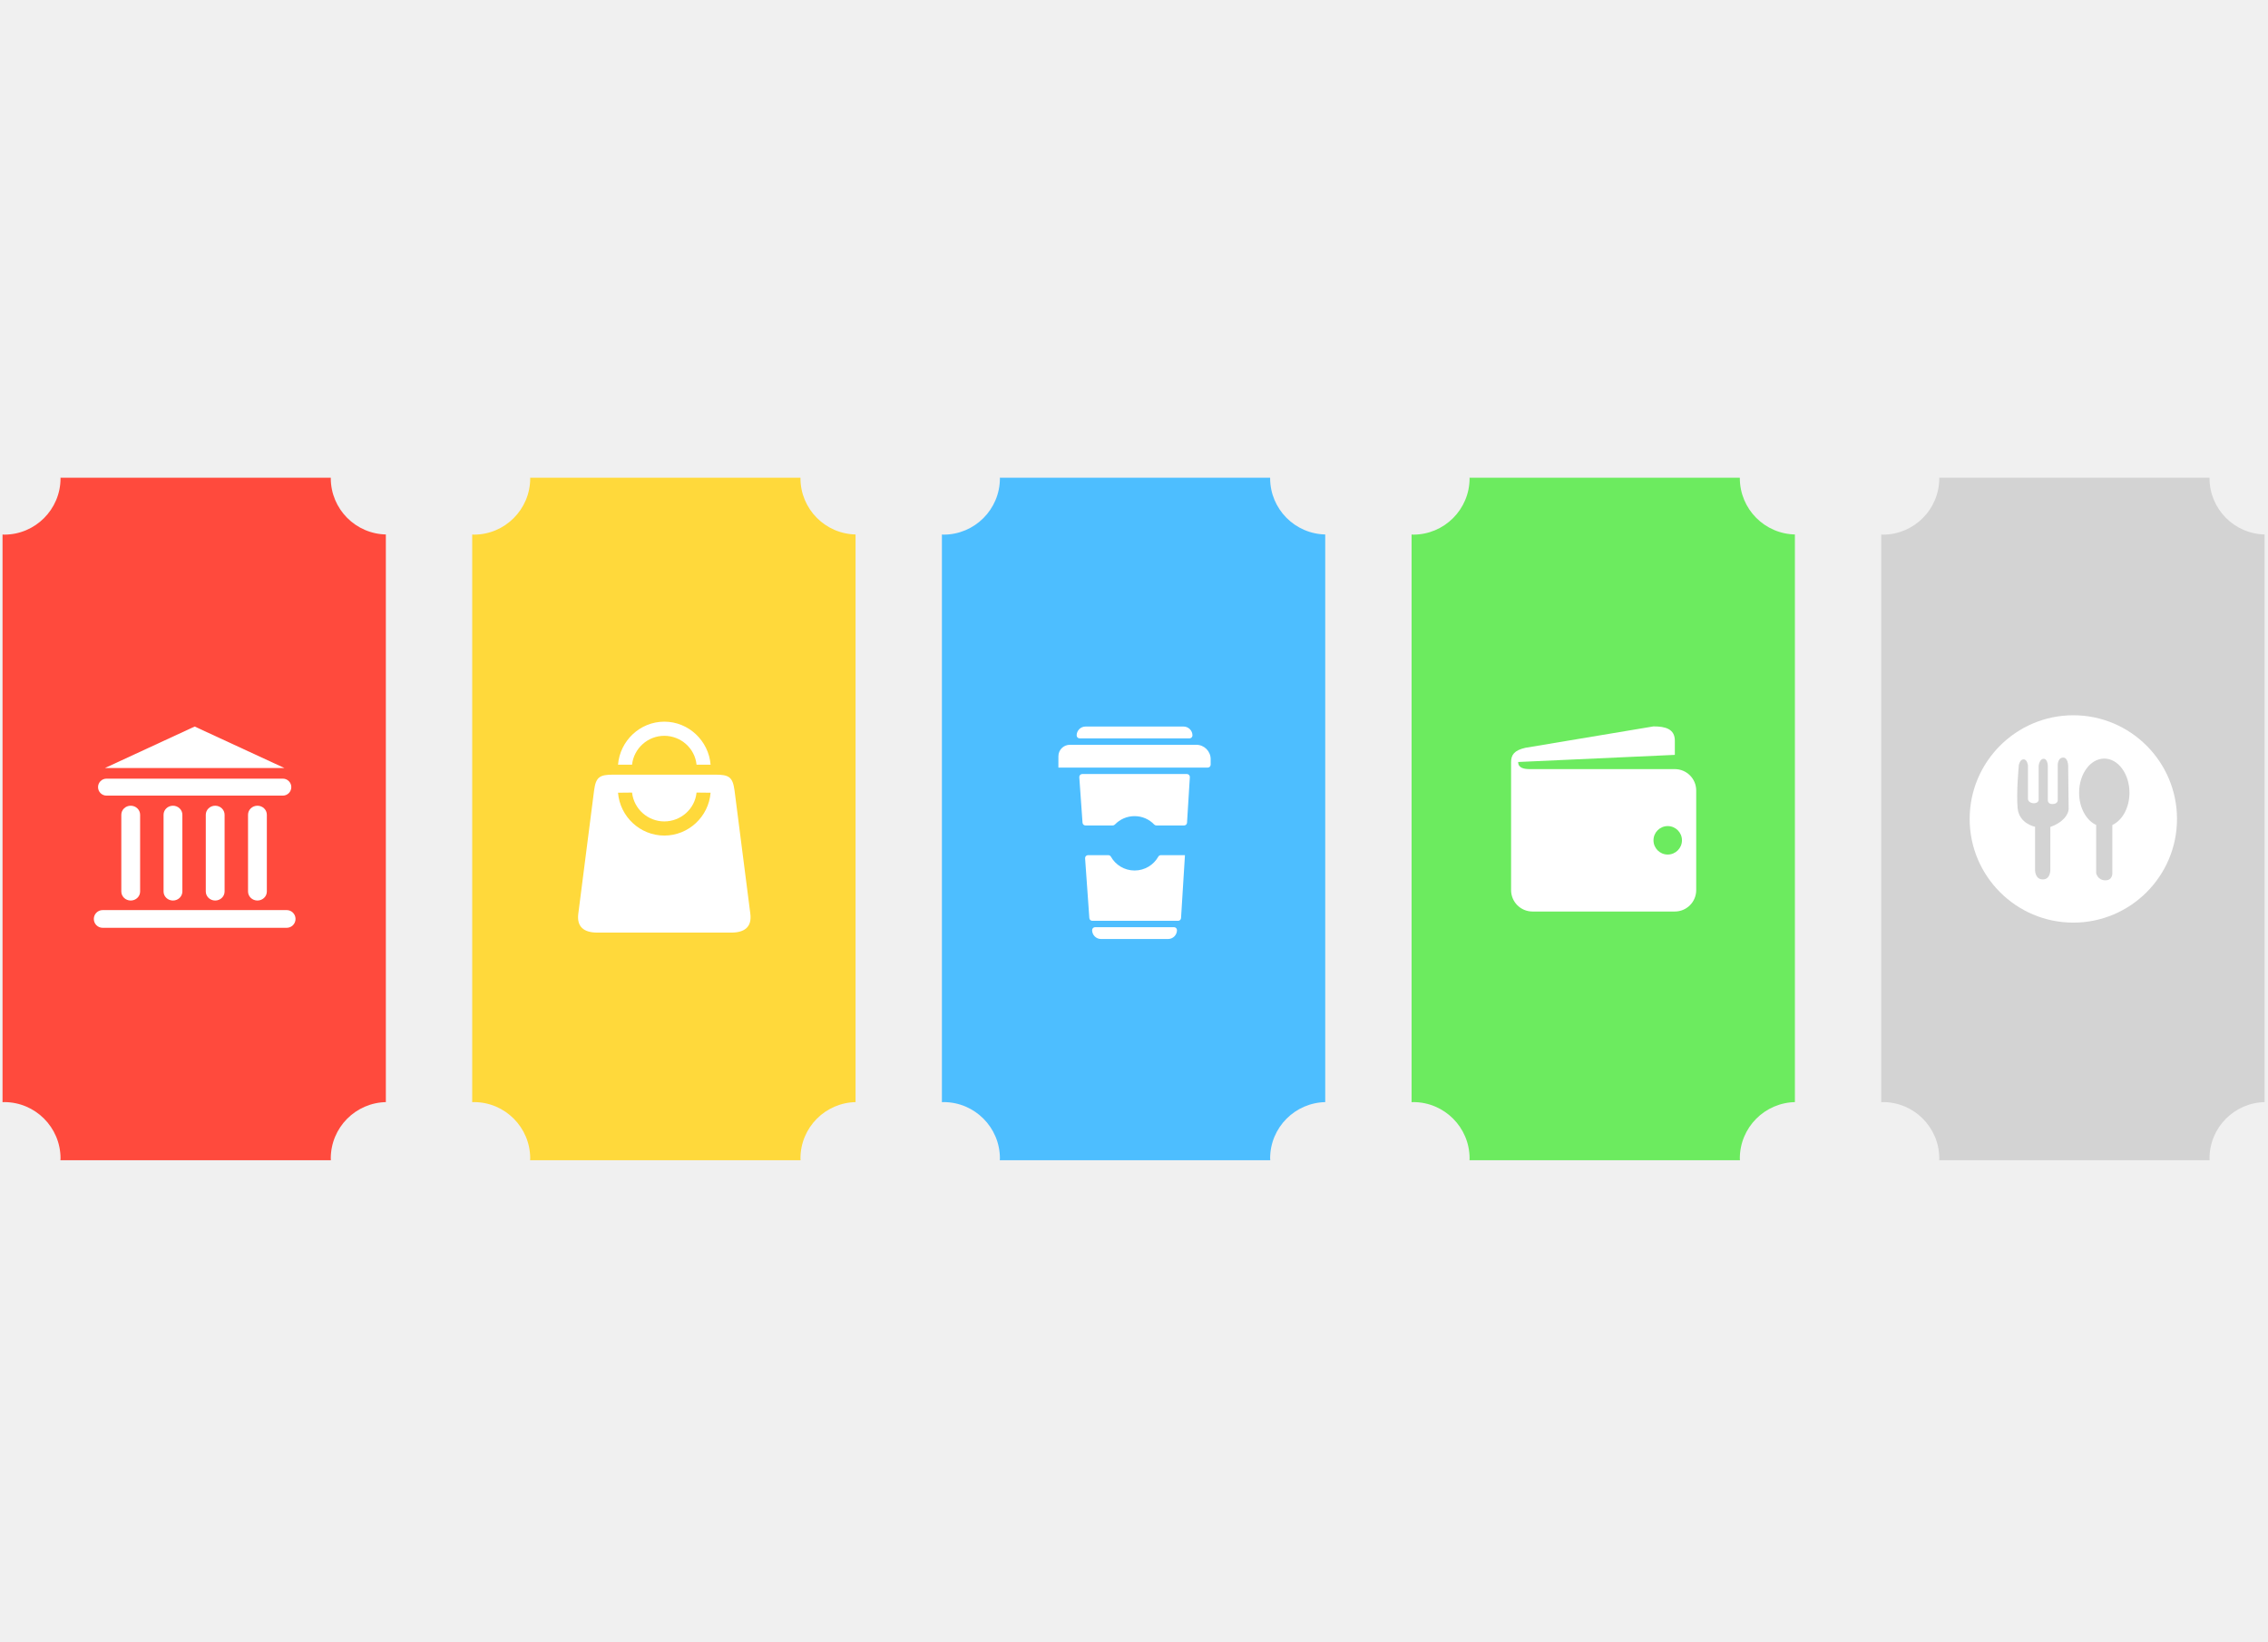
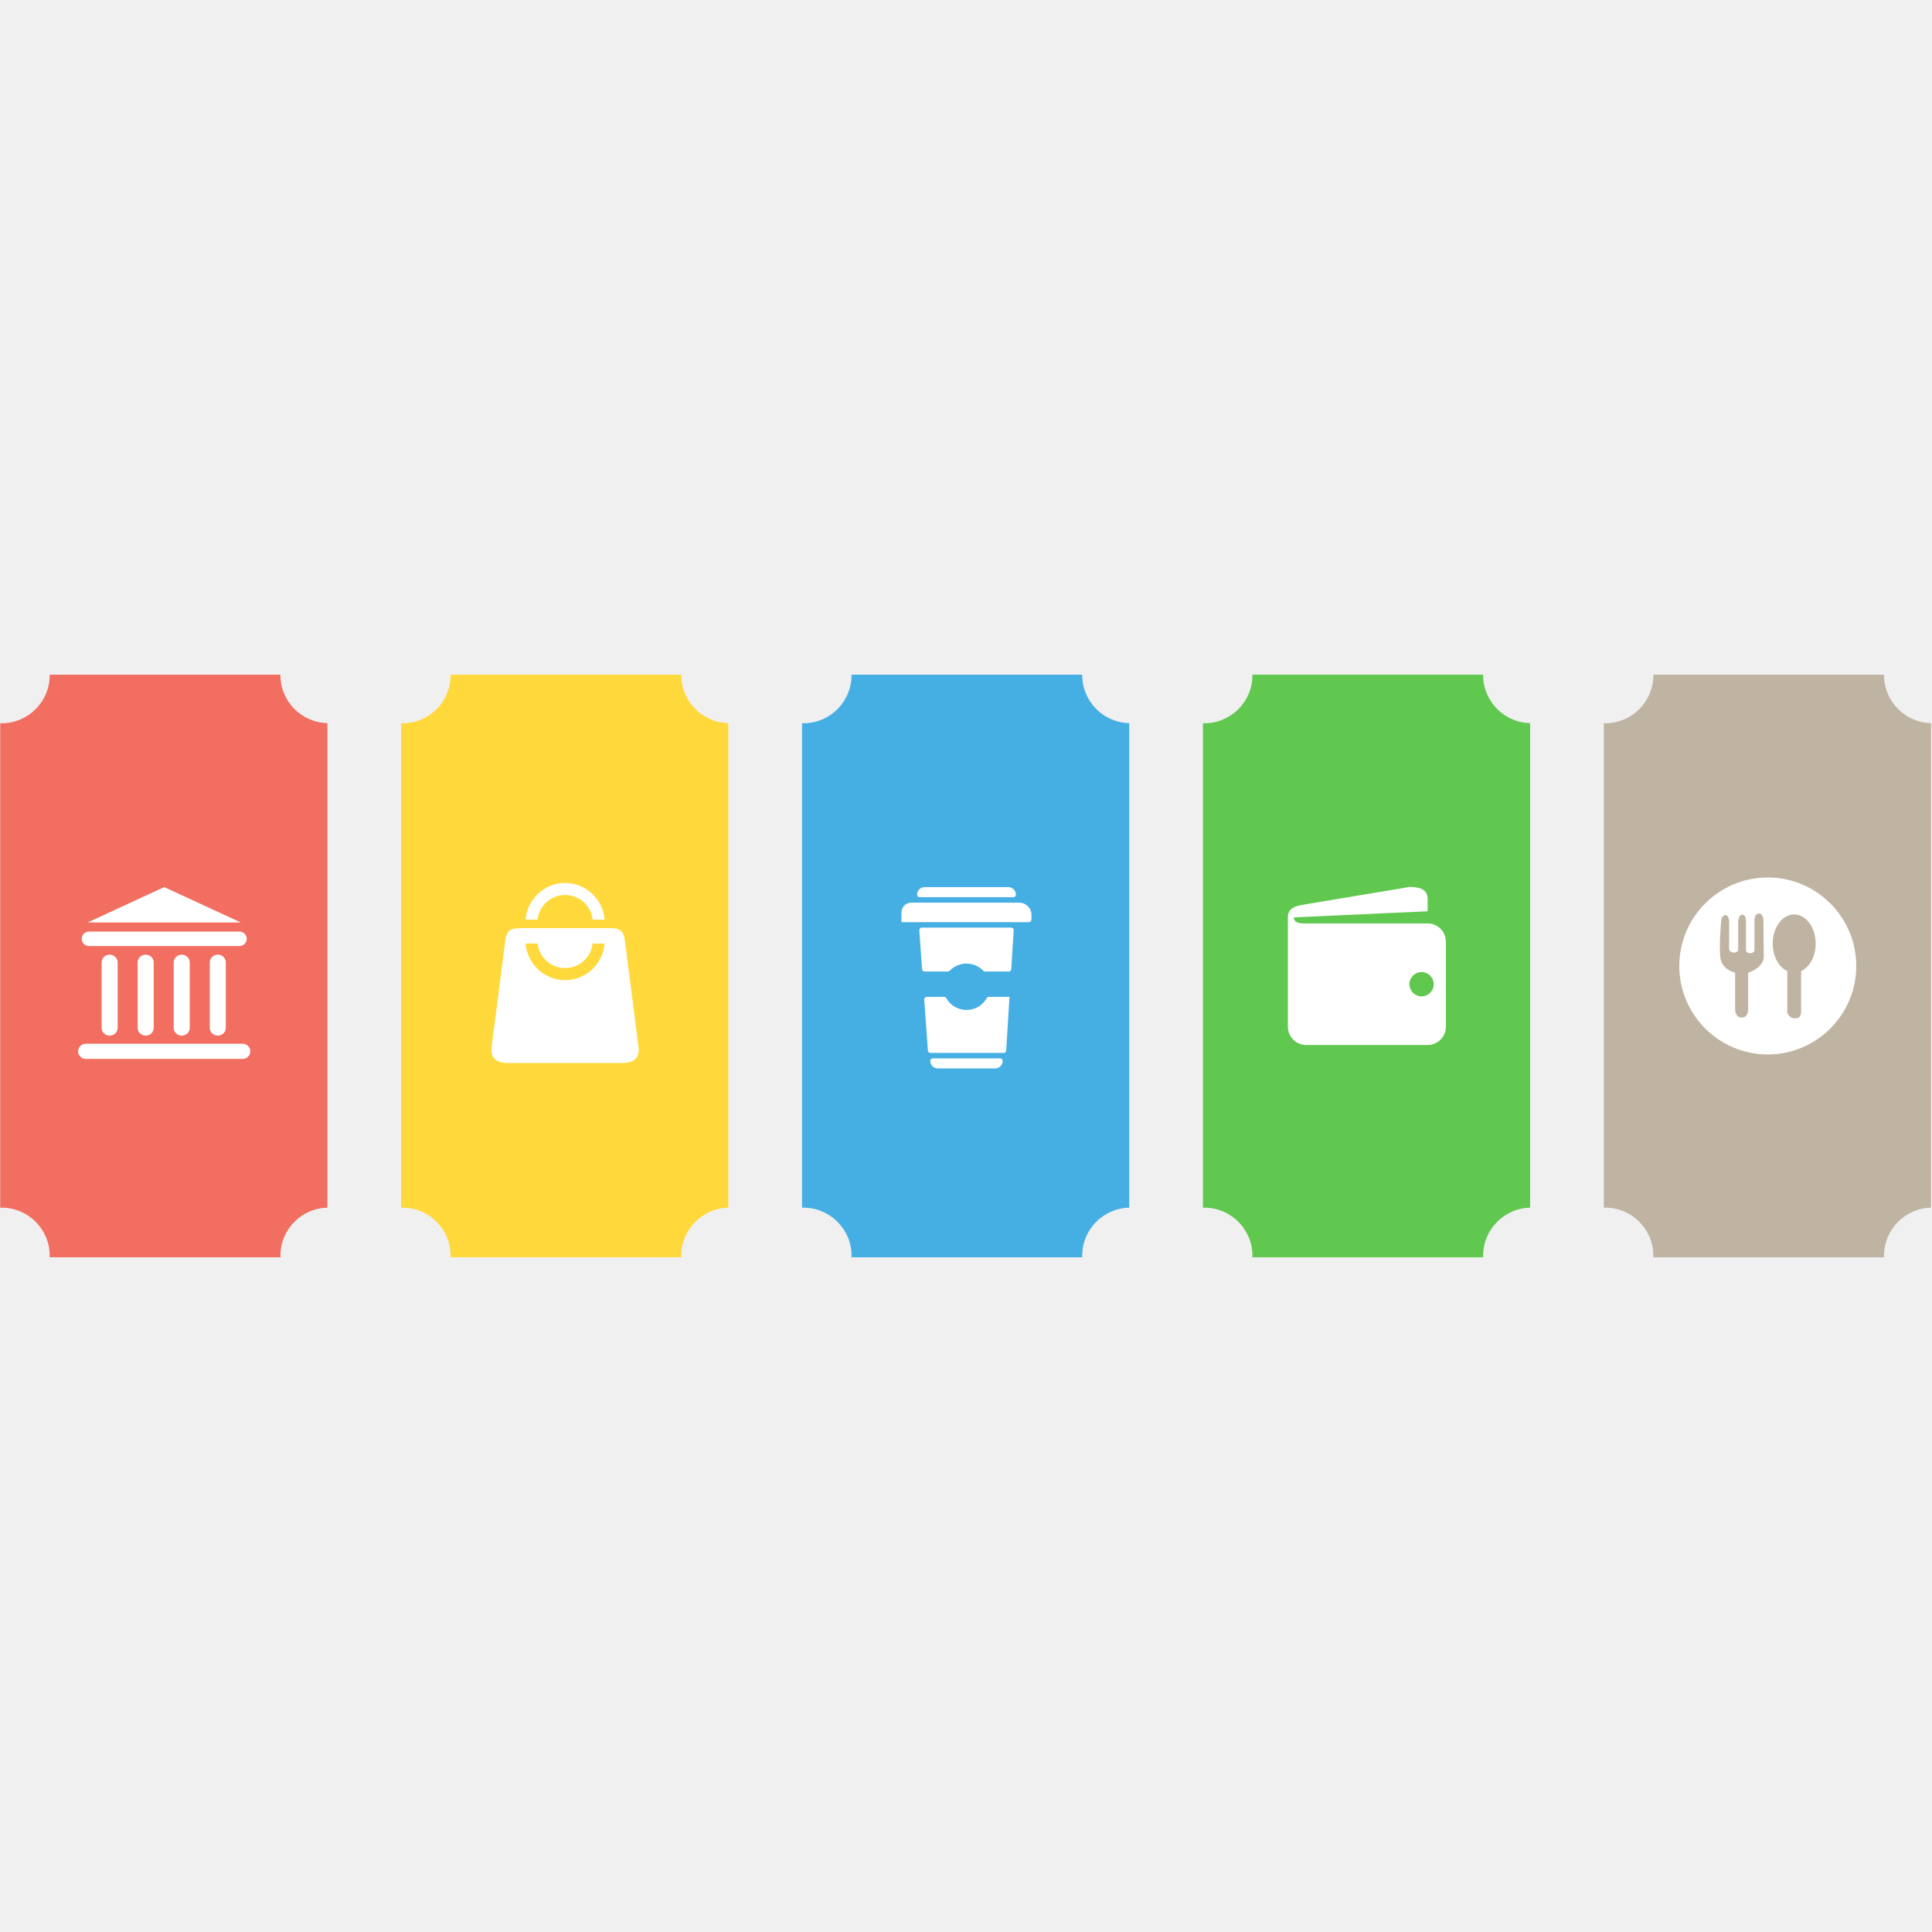
- <svg xmlns="http://www.w3.org/2000/svg" width="456" zoomAndPan="magnify" viewBox="0 0 342 247.5" height="330" preserveAspectRatio="xMidYMid meet" version="1.0">
+ <svg xmlns="http://www.w3.org/2000/svg" width="1024" zoomAndPan="magnify" viewBox="0 0 768 768" height="1024" preserveAspectRatio="xMidYMid meet" version="1.0">
  <defs>
-     <clipPath id="6754490265">
-       <path d="M 0.348 72 L 58.184 72 L 58.184 174.957 L 0.348 174.957 Z M 0.348 72 " clip-rule="nonzero" />
+     <clipPath id="ce2bc892dc">
+       <path d="M 0.004 268 L 130.148 268 L 130.148 499.789 L 0.004 499.789 Z M 0.004 268 " clip-rule="nonzero" />
    </clipPath>
-     <clipPath id="484622bf86">
-       <path d="M 14.148 109.539 L 44.719 109.539 L 44.719 140 L 14.148 140 Z M 14.148 109.539 " clip-rule="nonzero" />
+     <clipPath id="070abc27b0">
+       <path d="M 31.059 352.586 L 99.852 352.586 L 99.852 421 L 31.059 421 Z M 31.059 352.586 " clip-rule="nonzero" />
    </clipPath>
-     <clipPath id="ce1165d380">
-       <path d="M 71.172 72 L 129.012 72 L 129.012 174.957 L 71.172 174.957 Z M 71.172 72 " clip-rule="nonzero" />
+     <clipPath id="d13071c7d8">
+       <path d="M 159.371 268 L 289.516 268 L 289.516 499.789 L 159.371 499.789 Z M 159.371 268 " clip-rule="nonzero" />
    </clipPath>
-     <clipPath id="2b659684f5">
-       <path d="M 87 116 L 113.383 116 L 113.383 140.926 L 87 140.926 Z M 87 116 " clip-rule="nonzero" />
+     <clipPath id="7bf7d5111d">
+       <path d="M 208 350.695 L 241 350.695 L 241 366 L 208 366 Z M 208 350.695 " clip-rule="nonzero" />
    </clipPath>
-     <clipPath id="1f5fe8172a">
-       <path d="M 93 108.699 L 108 108.699 L 108 116 L 93 116 Z M 93 108.699 " clip-rule="nonzero" />
+     <clipPath id="b3fb58a02d">
+       <path d="M 318.738 268 L 448.883 268 L 448.883 499.789 L 318.738 499.789 Z M 318.738 268 " clip-rule="nonzero" />
    </clipPath>
-     <clipPath id="8f47a9d92c">
-       <path d="M 142 72 L 199.836 72 L 199.836 174.957 L 142 174.957 Z M 142 72 " clip-rule="nonzero" />
+     <clipPath id="4fb7205d44">
+       <path d="M 358.34 358 L 410.398 358 L 410.398 367 L 358.34 367 Z M 358.34 358 " clip-rule="nonzero" />
    </clipPath>
-     <clipPath id="609ba6c749">
-       <path d="M 164 139 L 178 139 L 178 141.762 L 164 141.762 Z M 164 139 " clip-rule="nonzero" />
+     <clipPath id="843d720134">
+       <path d="M 364 352.586 L 404 352.586 L 404 357 L 364 357 Z M 364 352.586 " clip-rule="nonzero" />
    </clipPath>
-     <clipPath id="38b8ab2e7b">
-       <path d="M 159.598 112 L 182.73 112 L 182.73 116 L 159.598 116 Z M 159.598 112 " clip-rule="nonzero" />
+     <clipPath id="8dbb562eb3">
+       <path d="M 478.105 268 L 608.25 268 L 608.25 499.789 L 478.105 499.789 Z M 478.105 268 " clip-rule="nonzero" />
    </clipPath>
-     <clipPath id="d9ac61c756">
-       <path d="M 162 109.539 L 180 109.539 L 180 112 L 162 112 Z M 162 109.539 " clip-rule="nonzero" />
+     <clipPath id="9cf14bb6fc">
+       <path d="M 511.953 352.586 L 575 352.586 L 575 415.797 L 511.953 415.797 Z M 511.953 352.586 " clip-rule="nonzero" />
    </clipPath>
-     <clipPath id="dd9795e320">
-       <path d="M 212.82 72 L 270.66 72 L 270.66 174.957 L 212.82 174.957 Z M 212.82 72 " clip-rule="nonzero" />
+     <clipPath id="b6dd936d1a">
+       <path d="M 637.473 268 L 767.617 268 L 767.617 499.789 L 637.473 499.789 Z M 637.473 268 " clip-rule="nonzero" />
    </clipPath>
-     <clipPath id="d0f7ed9a78">
-       <path d="M 227.863 109.539 L 255.957 109.539 L 255.957 137.633 L 227.863 137.633 Z M 227.863 109.539 " clip-rule="nonzero" />
-     </clipPath>
-     <clipPath id="ff0c4dcde9">
-       <path d="M 283.648 72 L 341.484 72 L 341.484 174.957 L 283.648 174.957 Z M 283.648 72 " clip-rule="nonzero" />
-     </clipPath>
-     <clipPath id="5fb44dad7a">
-       <path d="M 297.012 107.859 L 328.406 107.859 L 328.406 139.258 L 297.012 139.258 Z M 297.012 107.859 " clip-rule="nonzero" />
+     <clipPath id="76be02b45c">
+       <path d="M 667.543 348.809 L 738 348.809 L 738 419.457 L 667.543 419.457 Z M 667.543 348.809 " clip-rule="nonzero" />
    </clipPath>
  </defs>
-   <g clip-path="url(#6754490265)">
-     <path fill="#ff4a3d" d="M 9.109 72.039 L 49.879 72.039 C 49.879 72.059 49.879 72.078 49.879 72.102 C 49.879 76.77 53.645 80.559 58.316 80.598 L 58.316 166.191 C 53.645 166.234 49.879 170.02 49.879 174.691 C 49.879 174.773 49.898 174.855 49.898 174.957 L 9.109 174.957 C 9.109 174.875 9.129 174.793 9.129 174.691 C 9.129 170 5.324 166.191 0.629 166.191 C 0.547 166.191 0.465 166.211 0.383 166.211 L 0.383 80.598 C 0.465 80.598 0.547 80.621 0.629 80.621 C 5.324 80.621 9.129 76.812 9.129 72.121 C 9.109 72.078 9.109 72.059 9.109 72.039 Z M 9.109 72.039 " fill-opacity="1" fill-rule="nonzero" />
+   <g clip-path="url(#ce2bc892dc)">
+     <path fill="#f16e60" d="M 19.723 268.203 L 111.457 268.203 C 111.457 268.246 111.457 268.293 111.457 268.34 C 111.457 278.852 119.934 287.375 130.445 287.465 L 130.445 480.062 C 119.934 480.152 111.457 488.676 111.457 499.188 C 111.457 499.371 111.504 499.559 111.504 499.789 L 19.723 499.789 C 19.723 499.605 19.766 499.418 19.766 499.188 C 19.766 488.629 11.199 480.062 0.641 480.062 C 0.457 480.062 0.273 480.109 0.086 480.109 L 0.086 287.465 C 0.273 287.465 0.457 287.512 0.641 287.512 C 11.199 287.512 19.766 278.945 19.766 268.387 C 19.723 268.293 19.723 268.246 19.723 268.203 Z M 19.723 268.203 " fill-opacity="1" fill-rule="nonzero" />
  </g>
-   <g clip-path="url(#484622bf86)">
-     <path fill="#ffffff" d="M 40.238 134.434 C 40.238 135.188 39.605 135.797 38.82 135.797 C 38.039 135.797 37.402 135.188 37.402 134.434 L 37.402 122.863 C 37.402 122.109 38.039 121.5 38.82 121.5 C 39.605 121.5 40.238 122.109 40.238 122.863 Z M 21.129 122.863 C 21.129 122.109 20.496 121.5 19.711 121.5 C 18.93 121.5 18.293 122.109 18.293 122.863 L 18.293 134.434 C 18.293 135.188 18.93 135.797 19.711 135.797 C 20.496 135.797 21.129 135.188 21.129 134.434 Z M 27.5 122.863 C 27.5 122.109 26.863 121.5 26.082 121.5 C 25.297 121.5 24.664 122.109 24.664 122.863 L 24.664 134.434 C 24.664 135.188 25.297 135.797 26.082 135.797 C 26.863 135.797 27.5 135.188 27.5 134.434 Z M 33.867 122.863 C 33.867 122.109 33.234 121.5 32.449 121.5 C 31.668 121.5 31.031 122.109 31.031 122.863 L 31.031 134.434 C 31.031 135.188 31.668 135.797 32.449 135.797 C 33.234 135.797 33.867 135.188 33.867 134.434 Z M 42.883 115.812 L 29.355 109.559 L 15.832 115.812 Z M 43.926 118.695 C 43.926 117.988 43.355 117.418 42.652 117.418 L 16.062 117.418 C 15.355 117.418 14.785 117.988 14.785 118.695 C 14.785 119.402 15.355 119.977 16.062 119.977 L 42.652 119.977 C 43.355 119.977 43.926 119.402 43.926 118.695 Z M 44.566 138.574 C 44.566 137.836 43.969 137.238 43.234 137.238 L 15.48 137.238 C 14.746 137.238 14.148 137.836 14.148 138.574 C 14.148 139.312 14.746 139.91 15.48 139.91 L 43.234 139.91 C 43.969 139.91 44.566 139.312 44.566 138.574 Z M 44.566 138.574 " fill-opacity="1" fill-rule="nonzero" />
+   <g clip-path="url(#070abc27b0)">
+     <path fill="#ffffff" d="M 89.766 408.605 C 89.766 410.301 88.34 411.672 86.578 411.672 C 84.812 411.672 83.387 410.301 83.387 408.605 L 83.387 382.562 C 83.387 380.871 84.812 379.496 86.578 379.496 C 88.34 379.496 89.766 380.871 89.766 382.562 Z M 46.77 382.562 C 46.77 380.871 45.344 379.496 43.582 379.496 C 41.816 379.496 40.391 380.871 40.391 382.562 L 40.391 408.605 C 40.391 410.297 41.816 411.672 43.582 411.672 C 45.344 411.672 46.77 410.297 46.77 408.605 Z M 61.102 382.562 C 61.102 380.871 59.676 379.496 57.91 379.496 C 56.148 379.496 54.723 380.871 54.723 382.562 L 54.723 408.605 C 54.723 410.297 56.148 411.672 57.91 411.672 C 59.676 411.672 61.102 410.297 61.102 408.605 Z M 75.434 382.562 C 75.434 380.871 74.004 379.496 72.242 379.496 C 70.48 379.496 69.055 380.871 69.055 382.562 L 69.055 408.605 C 69.055 410.297 70.48 411.672 72.242 411.672 C 74.004 411.672 75.434 410.297 75.434 408.605 Z M 95.719 366.699 L 65.281 352.625 L 34.844 366.699 Z M 98.066 373.191 C 98.066 371.598 96.781 370.309 95.195 370.309 L 35.367 370.309 C 33.781 370.309 32.496 371.598 32.496 373.191 C 32.496 374.781 33.781 376.07 35.367 376.07 L 95.195 376.07 C 96.781 376.07 98.066 374.781 98.066 373.191 Z M 99.504 417.914 C 99.504 416.254 98.16 414.906 96.508 414.906 L 34.055 414.906 C 32.402 414.91 31.059 416.254 31.059 417.914 C 31.059 419.574 32.402 420.922 34.055 420.922 L 96.508 420.922 C 98.16 420.922 99.504 419.574 99.504 417.914 Z M 99.504 417.914 " fill-opacity="1" fill-rule="nonzero" />
  </g>
-   <g clip-path="url(#ce1165d380)">
-     <path fill="#ffd93b" d="M 79.934 72.039 L 120.703 72.039 C 120.703 72.059 120.703 72.078 120.703 72.102 C 120.703 76.77 124.469 80.559 129.141 80.598 L 129.141 166.191 C 124.469 166.234 120.703 170.02 120.703 174.691 C 120.703 174.773 120.723 174.855 120.723 174.957 L 79.934 174.957 C 79.934 174.875 79.953 174.793 79.953 174.691 C 79.953 170 76.148 166.191 71.457 166.191 C 71.371 166.191 71.289 166.211 71.207 166.211 L 71.207 80.598 C 71.289 80.598 71.371 80.621 71.457 80.621 C 76.148 80.621 79.953 76.812 79.953 72.121 C 79.934 72.078 79.934 72.059 79.934 72.039 Z M 79.934 72.039 " fill-opacity="1" fill-rule="nonzero" />
+   <g clip-path="url(#d13071c7d8)">
+     <path fill="#ffd93b" d="M 179.09 268.203 L 270.824 268.203 C 270.824 268.246 270.824 268.293 270.824 268.34 C 270.824 278.852 279.301 287.375 289.812 287.465 L 289.812 480.062 C 279.301 480.152 270.824 488.676 270.824 499.188 C 270.824 499.371 270.871 499.559 270.871 499.789 L 179.09 499.789 C 179.09 499.605 179.133 499.418 179.133 499.188 C 179.133 488.629 170.566 480.062 160.008 480.062 C 159.824 480.062 159.641 480.109 159.453 480.109 L 159.453 287.465 C 159.641 287.465 159.824 287.512 160.008 287.512 C 170.566 287.512 179.133 278.945 179.133 268.387 C 179.09 268.293 179.09 268.246 179.09 268.203 Z M 179.09 268.203 " fill-opacity="1" fill-rule="nonzero" />
  </g>
-   <g clip-path="url(#2b659684f5)">
-     <path fill="#ffffff" d="M 95.309 119.516 C 95.59 121.992 97.684 123.863 100.172 123.867 C 102.664 123.863 104.781 121.996 105.035 119.516 L 107.152 119.539 C 106.863 123.141 103.836 126 100.176 126 C 96.512 126 93.484 123.141 93.195 119.539 Z M 92.449 116.816 C 90.422 116.816 89.855 117.172 89.586 119.188 L 87.207 137.758 C 86.938 139.77 88.051 140.633 90.082 140.633 L 110.266 140.633 C 112.297 140.633 113.41 139.77 113.141 137.758 L 110.762 119.188 C 110.488 117.172 109.926 116.816 107.898 116.816 Z M 92.449 116.816 " fill-opacity="1" fill-rule="nonzero" />
+   <path fill="#ffffff" d="M 213.688 375.035 C 214.32 380.609 219.027 384.816 224.629 384.82 C 230.23 384.816 234.996 380.613 235.57 375.035 L 240.332 375.086 C 239.684 383.188 232.875 389.621 224.633 389.621 C 216.391 389.621 209.578 383.188 208.926 375.086 Z M 207.25 368.957 C 202.688 368.957 201.418 369.762 200.809 374.293 L 195.453 416.078 C 194.844 420.609 197.355 422.551 201.918 422.551 L 247.336 422.551 C 251.906 422.551 254.418 420.609 253.805 416.078 L 248.453 374.293 C 247.84 369.762 246.574 368.957 242.012 368.957 Z M 207.25 368.957 " fill-opacity="1" fill-rule="nonzero" />
+   <g clip-path="url(#7bf7d5111d)">
+     <path fill="#ffffff" d="M 208.926 365.562 L 213.688 365.562 C 214.32 359.992 219.027 355.781 224.629 355.777 C 230.23 355.781 234.996 359.984 235.57 365.562 L 240.332 365.562 C 239.68 357.465 232.875 350.98 224.633 350.98 C 216.391 350.98 209.574 357.465 208.926 365.562 Z M 208.926 365.562 " fill-opacity="1" fill-rule="nonzero" />
  </g>
-   <g clip-path="url(#1f5fe8172a)">
-     <path fill="#ffffff" d="M 93.195 115.309 L 95.309 115.309 C 95.59 112.832 97.684 110.961 100.172 110.957 C 102.664 110.961 104.781 112.828 105.035 115.309 L 107.152 115.309 C 106.863 111.707 103.836 108.824 100.176 108.824 C 96.512 108.824 93.484 111.707 93.195 115.309 Z M 93.195 115.309 " fill-opacity="1" fill-rule="nonzero" />
+   <g clip-path="url(#b3fb58a02d)">
+     <path fill="#45afe4" d="M 338.457 268.203 L 430.191 268.203 C 430.191 268.246 430.191 268.293 430.191 268.34 C 430.191 278.852 438.668 287.375 449.18 287.465 L 449.18 480.062 C 438.668 480.152 430.191 488.676 430.191 499.188 C 430.191 499.371 430.238 499.559 430.238 499.789 L 338.457 499.789 C 338.457 499.605 338.5 499.418 338.5 499.188 C 338.5 488.629 329.934 480.062 319.375 480.062 C 319.191 480.062 319.008 480.109 318.82 480.109 L 318.82 287.465 C 319.008 287.465 319.191 287.512 319.375 287.512 C 329.934 287.512 338.5 278.945 338.5 268.387 C 338.457 268.293 338.457 268.246 338.457 268.203 Z M 338.457 268.203 " fill-opacity="1" fill-rule="nonzero" />
  </g>
-   <g clip-path="url(#8f47a9d92c)">
-     <path fill="#4dbeff" d="M 150.758 72.039 L 191.527 72.039 C 191.527 72.059 191.527 72.078 191.527 72.102 C 191.527 76.77 195.293 80.559 199.965 80.598 L 199.965 166.191 C 195.293 166.234 191.527 170.02 191.527 174.691 C 191.527 174.773 191.551 174.855 191.551 174.957 L 150.758 174.957 C 150.758 174.875 150.781 174.793 150.781 174.691 C 150.781 170 146.973 166.191 142.281 166.191 C 142.199 166.191 142.117 166.211 142.035 166.211 L 142.035 80.598 C 142.117 80.598 142.199 80.621 142.281 80.621 C 146.973 80.621 150.781 76.812 150.781 72.121 C 150.758 72.078 150.758 72.059 150.758 72.039 Z M 150.758 72.039 " fill-opacity="1" fill-rule="nonzero" />
+   <path fill="#ffffff" d="M 370.805 420.719 L 397.582 420.719 C 398.125 420.719 398.582 421.16 398.582 421.719 C 398.582 423.367 397.227 424.719 395.578 424.719 L 372.793 424.719 C 371.145 424.719 369.789 423.367 369.789 421.719 C 369.805 421.172 370.246 420.719 370.805 420.719 Z M 370.805 420.719 " fill-opacity="1" fill-rule="evenodd" />
+   <g clip-path="url(#4fb7205d44)">
+     <path fill="#ffffff" d="M 358.34 366.562 L 409.02 366.562 C 409.562 366.562 410.02 366.121 410.02 365.562 L 410.02 363.695 C 410.02 361.016 407.824 358.82 405.148 358.82 L 362.227 358.82 C 360.09 358.82 358.352 360.559 358.352 362.691 Z M 358.34 366.562 " fill-opacity="1" fill-rule="evenodd" />
  </g>
-   <g clip-path="url(#609ba6c749)">
-     <path fill="#ffffff" d="M 165.137 139.816 L 177.035 139.816 C 177.277 139.816 177.48 140.016 177.48 140.262 C 177.48 140.996 176.879 141.598 176.145 141.598 L 166.02 141.598 C 165.285 141.598 164.684 140.996 164.684 140.262 C 164.691 140.02 164.887 139.816 165.137 139.816 Z M 165.137 139.816 " fill-opacity="1" fill-rule="evenodd" />
+   <g clip-path="url(#843d720134)">
+     <path fill="#ffffff" d="M 365.551 356.645 L 402.836 356.645 C 403.379 356.645 403.836 356.203 403.836 355.641 C 403.836 353.992 402.484 352.641 400.832 352.641 L 367.539 352.641 C 365.891 352.641 364.535 353.992 364.535 355.641 C 364.551 356.203 364.992 356.645 365.551 356.645 Z M 365.551 356.645 " fill-opacity="1" fill-rule="evenodd" />
  </g>
-   <g clip-path="url(#38b8ab2e7b)">
-     <path fill="#ffffff" d="M 159.598 115.75 L 182.117 115.75 C 182.359 115.75 182.562 115.555 182.562 115.309 L 182.562 114.477 C 182.562 113.285 181.59 112.312 180.398 112.312 L 161.324 112.312 C 160.375 112.312 159.602 113.082 159.602 114.031 Z M 159.598 115.75 " fill-opacity="1" fill-rule="evenodd" />
+   <path fill="#ffffff" d="M 366.434 368.742 L 401.953 368.742 C 402.527 368.742 402.984 369.227 402.953 369.801 L 401.996 385.258 C 401.969 385.789 401.527 386.199 400.996 386.199 L 391.59 386.199 C 391.309 386.199 391.059 386.082 390.867 385.891 C 389.191 384.125 386.82 383.035 384.188 383.035 C 381.551 383.035 379.195 384.141 377.504 385.891 C 377.312 386.082 377.047 386.199 376.781 386.199 L 367.539 386.199 C 367.008 386.199 366.582 385.789 366.539 385.273 L 365.434 369.816 C 365.402 369.242 365.859 368.742 366.434 368.742 Z M 401.289 396.27 L 399.965 417.609 C 399.938 418.141 399.496 418.555 398.965 418.555 L 369.848 418.555 C 369.32 418.555 368.895 418.141 368.848 417.625 L 367.406 397.344 C 367.363 396.77 367.816 396.27 368.406 396.27 L 375.266 396.27 C 375.633 396.27 375.973 396.461 376.148 396.77 C 377.723 399.578 380.742 401.48 384.199 401.48 C 387.66 401.48 390.676 399.578 392.254 396.77 C 392.43 396.461 392.77 396.27 393.137 396.27 Z M 401.289 396.27 " fill-opacity="1" fill-rule="evenodd" />
+   <g clip-path="url(#8dbb562eb3)">
+     <path fill="#60c84e" d="M 497.824 268.203 L 589.559 268.203 C 589.559 268.246 589.559 268.293 589.559 268.34 C 589.559 278.852 598.035 287.375 608.547 287.465 L 608.547 480.062 C 598.035 480.152 589.559 488.676 589.559 499.188 C 589.559 499.371 589.605 499.559 589.605 499.789 L 497.824 499.789 C 497.824 499.605 497.867 499.418 497.867 499.188 C 497.867 488.629 489.301 480.062 478.742 480.062 C 478.559 480.062 478.375 480.109 478.188 480.109 L 478.188 287.465 C 478.375 287.465 478.559 287.512 478.742 287.512 C 489.301 287.512 497.867 278.945 497.867 268.387 C 497.824 268.293 497.824 268.246 497.824 268.203 Z M 497.824 268.203 " fill-opacity="1" fill-rule="nonzero" />
  </g>
-   <g clip-path="url(#d9ac61c756)">
-     <path fill="#ffffff" d="M 162.801 111.344 L 179.371 111.344 C 179.613 111.344 179.816 111.145 179.816 110.898 C 179.816 110.164 179.215 109.562 178.48 109.562 L 163.684 109.562 C 162.953 109.562 162.352 110.164 162.352 110.898 C 162.355 111.145 162.551 111.344 162.801 111.344 Z M 162.801 111.344 " fill-opacity="1" fill-rule="evenodd" />
+   <g clip-path="url(#9cf14bb6fc)">
+     <path fill="#ffffff" d="M 567.512 367.078 C 567.512 367.078 525.578 367.078 518.348 367.078 C 516.227 367.078 514.344 366.652 514.344 364.664 L 567.512 362.246 L 567.512 357.418 C 567.512 353.418 564.266 352.586 560.266 352.586 L 516.836 359.832 C 512.965 360.691 511.953 362.332 511.953 364.664 L 511.953 408.145 C 511.953 412.145 515.199 415.391 519.199 415.391 L 567.512 415.391 C 571.512 415.391 574.758 412.145 574.758 408.145 L 574.758 374.324 C 574.758 370.324 571.512 367.078 567.512 367.078 Z M 565.098 396.066 C 562.43 396.066 560.266 393.902 560.266 391.234 C 560.266 388.57 562.43 386.402 565.098 386.402 C 567.762 386.402 569.926 388.57 569.926 391.234 C 569.926 393.902 567.762 396.066 565.098 396.066 Z M 565.098 396.066 " fill-opacity="1" fill-rule="nonzero" />
  </g>
-   <path fill="#ffffff" d="M 163.195 116.719 L 178.977 116.719 C 179.234 116.719 179.438 116.938 179.422 117.191 L 178.996 124.059 C 178.984 124.297 178.789 124.477 178.555 124.477 L 174.375 124.477 C 174.25 124.477 174.137 124.426 174.051 124.34 C 173.309 123.555 172.254 123.07 171.082 123.07 C 169.91 123.07 168.863 123.562 168.113 124.34 C 168.027 124.426 167.91 124.477 167.793 124.477 L 163.684 124.477 C 163.449 124.477 163.258 124.297 163.238 124.066 L 162.75 117.199 C 162.734 116.941 162.938 116.719 163.195 116.719 Z M 178.684 128.953 L 178.094 138.438 C 178.082 138.672 177.887 138.855 177.652 138.855 L 164.711 138.855 C 164.477 138.855 164.285 138.672 164.266 138.445 L 163.625 129.43 C 163.605 129.176 163.809 128.953 164.07 128.953 L 167.117 128.953 C 167.281 128.953 167.434 129.039 167.512 129.176 C 168.211 130.426 169.551 131.27 171.09 131.27 C 172.625 131.27 173.969 130.426 174.668 129.176 C 174.746 129.039 174.895 128.953 175.059 128.953 Z M 178.684 128.953 " fill-opacity="1" fill-rule="evenodd" />
-   <g clip-path="url(#dd9795e320)">
-     <path fill="#6ceb5f" d="M 221.586 72.039 L 262.355 72.039 C 262.355 72.059 262.355 72.078 262.355 72.102 C 262.355 76.77 266.121 80.559 270.793 80.598 L 270.793 166.191 C 266.121 166.234 262.355 170.02 262.355 174.691 C 262.355 174.773 262.375 174.855 262.375 174.957 L 221.586 174.957 C 221.586 174.875 221.605 174.793 221.605 174.691 C 221.605 170 217.797 166.191 213.105 166.191 C 213.023 166.191 212.941 166.211 212.859 166.211 L 212.859 80.598 C 212.941 80.598 213.023 80.621 213.105 80.621 C 217.797 80.621 221.605 76.812 221.605 72.121 C 221.586 72.078 221.586 72.059 221.586 72.039 Z M 221.586 72.039 " fill-opacity="1" fill-rule="nonzero" />
+   <g clip-path="url(#b6dd936d1a)">
+     <path fill="#bfb3a2" d="M 657.191 268.203 L 748.926 268.203 C 748.926 268.246 748.926 268.293 748.926 268.34 C 748.926 278.852 757.402 287.375 767.914 287.465 L 767.914 480.062 C 757.402 480.152 748.926 488.676 748.926 499.188 C 748.926 499.371 748.973 499.559 748.973 499.789 L 657.191 499.789 C 657.191 499.605 657.234 499.418 657.234 499.188 C 657.234 488.629 648.668 480.062 638.109 480.062 C 637.926 480.062 637.742 480.109 637.555 480.109 L 637.555 287.465 C 637.742 287.465 637.926 287.512 638.109 287.512 C 648.668 287.512 657.234 278.945 657.234 268.387 C 657.191 268.293 657.191 268.246 657.191 268.203 Z M 657.191 268.203 " fill-opacity="1" fill-rule="nonzero" />
  </g>
-   <g clip-path="url(#d0f7ed9a78)">
-     <path fill="#ffffff" d="M 252.555 115.98 C 252.555 115.98 233.918 115.98 230.707 115.98 C 229.766 115.98 228.926 115.793 228.926 114.906 L 252.555 113.832 L 252.555 111.688 C 252.555 109.91 251.113 109.539 249.336 109.539 L 230.035 112.762 C 228.312 113.141 227.863 113.871 227.863 114.906 L 227.863 134.23 C 227.863 136.008 229.309 137.453 231.086 137.453 L 252.555 137.453 C 254.332 137.453 255.777 136.008 255.777 134.23 L 255.777 119.203 C 255.777 117.422 254.332 115.98 252.555 115.98 Z M 251.48 128.863 C 250.297 128.863 249.336 127.902 249.336 126.715 C 249.336 125.531 250.297 124.57 251.48 124.57 C 252.668 124.57 253.629 125.531 253.629 126.715 C 253.629 127.902 252.668 128.863 251.48 128.863 Z M 251.48 128.863 " fill-opacity="1" fill-rule="nonzero" />
-   </g>
-   <g clip-path="url(#ff0c4dcde9)">
-     <path fill="#d3d3d3" d="M 292.41 72.039 L 333.18 72.039 C 333.18 72.059 333.18 72.078 333.18 72.102 C 333.18 76.77 336.945 80.559 341.617 80.598 L 341.617 166.191 C 336.945 166.234 333.18 170.02 333.18 174.691 C 333.18 174.773 333.199 174.855 333.199 174.957 L 292.41 174.957 C 292.41 174.875 292.43 174.793 292.43 174.691 C 292.43 170 288.621 166.191 283.93 166.191 C 283.848 166.191 283.766 166.211 283.684 166.211 L 283.684 80.598 C 283.766 80.598 283.848 80.621 283.93 80.621 C 288.621 80.621 292.43 76.812 292.43 72.121 C 292.41 72.078 292.41 72.059 292.41 72.039 Z M 292.41 72.039 " fill-opacity="1" fill-rule="nonzero" />
-   </g>
-   <g clip-path="url(#5fb44dad7a)">
-     <path fill="#ffffff" d="M 318.527 124.406 L 318.527 131.555 C 318.527 131.555 318.652 132.75 317.48 132.75 C 316.309 132.75 316.09 131.676 316.09 131.676 L 316.09 124.402 C 314.598 123.711 313.516 121.809 313.516 119.547 C 313.516 116.699 315.215 114.391 317.312 114.391 C 319.406 114.391 321.109 116.699 321.109 119.547 C 321.109 121.812 320.023 123.715 318.527 124.406 Z M 309.176 124.699 L 309.176 131.211 C 309.176 131.211 309.203 132.613 308.039 132.613 C 306.875 132.613 306.875 131.238 306.875 131.238 L 306.875 124.672 C 306.875 124.672 304.453 124.223 304.242 121.84 C 304.031 119.457 304.43 115.355 304.43 115.355 C 304.43 115.355 304.586 114.504 305.145 114.504 C 305.699 114.504 305.805 115.434 305.805 115.434 L 305.805 120.438 C 305.773 120.758 306.137 121.125 306.68 121.125 C 307.418 121.125 307.418 120.594 307.418 120.594 L 307.418 115.484 C 307.418 115.484 307.527 114.426 308.16 114.426 C 308.797 114.426 308.797 115.512 308.797 115.512 L 308.797 120.656 C 308.797 120.656 308.777 121.25 309.461 121.25 C 310.309 121.25 310.293 120.695 310.293 120.695 L 310.293 115.484 C 310.293 115.484 310.227 114.242 311.125 114.242 C 311.84 114.242 311.867 115.461 311.867 115.461 C 311.867 115.461 311.938 121.27 311.938 121.984 C 311.938 122.699 311.215 123.984 309.176 124.699 Z M 312.645 107.859 C 304.023 107.859 297.012 114.875 297.012 123.496 C 297.012 132.113 304.023 139.129 312.645 139.129 C 321.266 139.129 328.277 132.113 328.277 123.496 C 328.277 114.875 321.266 107.859 312.645 107.859 " fill-opacity="1" fill-rule="nonzero" />
+   <g clip-path="url(#76be02b45c)">
+     <path fill="#ffffff" d="M 715.961 386.035 L 715.961 402.121 C 715.961 402.121 716.238 404.809 713.602 404.809 C 710.969 404.809 710.473 402.395 710.473 402.395 L 710.473 386.031 C 707.113 384.473 704.684 380.195 704.684 375.102 C 704.684 368.695 708.504 363.504 713.223 363.504 C 717.938 363.504 721.766 368.695 721.766 375.102 C 721.766 380.199 719.328 384.48 715.961 386.035 Z M 694.918 386.699 L 694.918 401.352 C 694.918 401.352 694.98 404.508 692.359 404.508 C 689.738 404.508 689.738 401.414 689.738 401.414 L 689.738 386.641 C 689.738 386.641 684.293 385.625 683.816 380.266 C 683.34 374.902 684.234 365.668 684.234 365.668 C 684.234 365.668 684.59 363.762 685.84 363.762 C 687.094 363.762 687.332 365.848 687.332 365.848 L 687.332 377.105 C 687.258 377.832 688.078 378.652 689.297 378.652 C 690.965 378.652 690.965 377.465 690.965 377.465 L 690.965 365.965 C 690.965 365.965 691.207 363.582 692.633 363.582 C 694.062 363.582 694.062 366.023 694.062 366.023 L 694.062 377.598 C 694.062 377.598 694.023 378.934 695.559 378.934 C 697.465 378.934 697.43 377.684 697.43 377.684 L 697.43 365.965 C 697.43 365.965 697.281 363.168 699.305 363.168 C 700.914 363.168 700.973 365.906 700.973 365.906 C 700.973 365.906 701.129 378.977 701.129 380.586 C 701.129 382.195 699.508 385.09 694.918 386.699 Z M 702.723 348.809 C 683.324 348.809 667.543 364.59 667.543 383.988 C 667.543 403.383 683.324 419.164 702.723 419.164 C 722.117 419.164 737.898 403.383 737.898 383.988 C 737.898 364.59 722.117 348.809 702.723 348.809 " fill-opacity="1" fill-rule="nonzero" />
  </g>
</svg>
